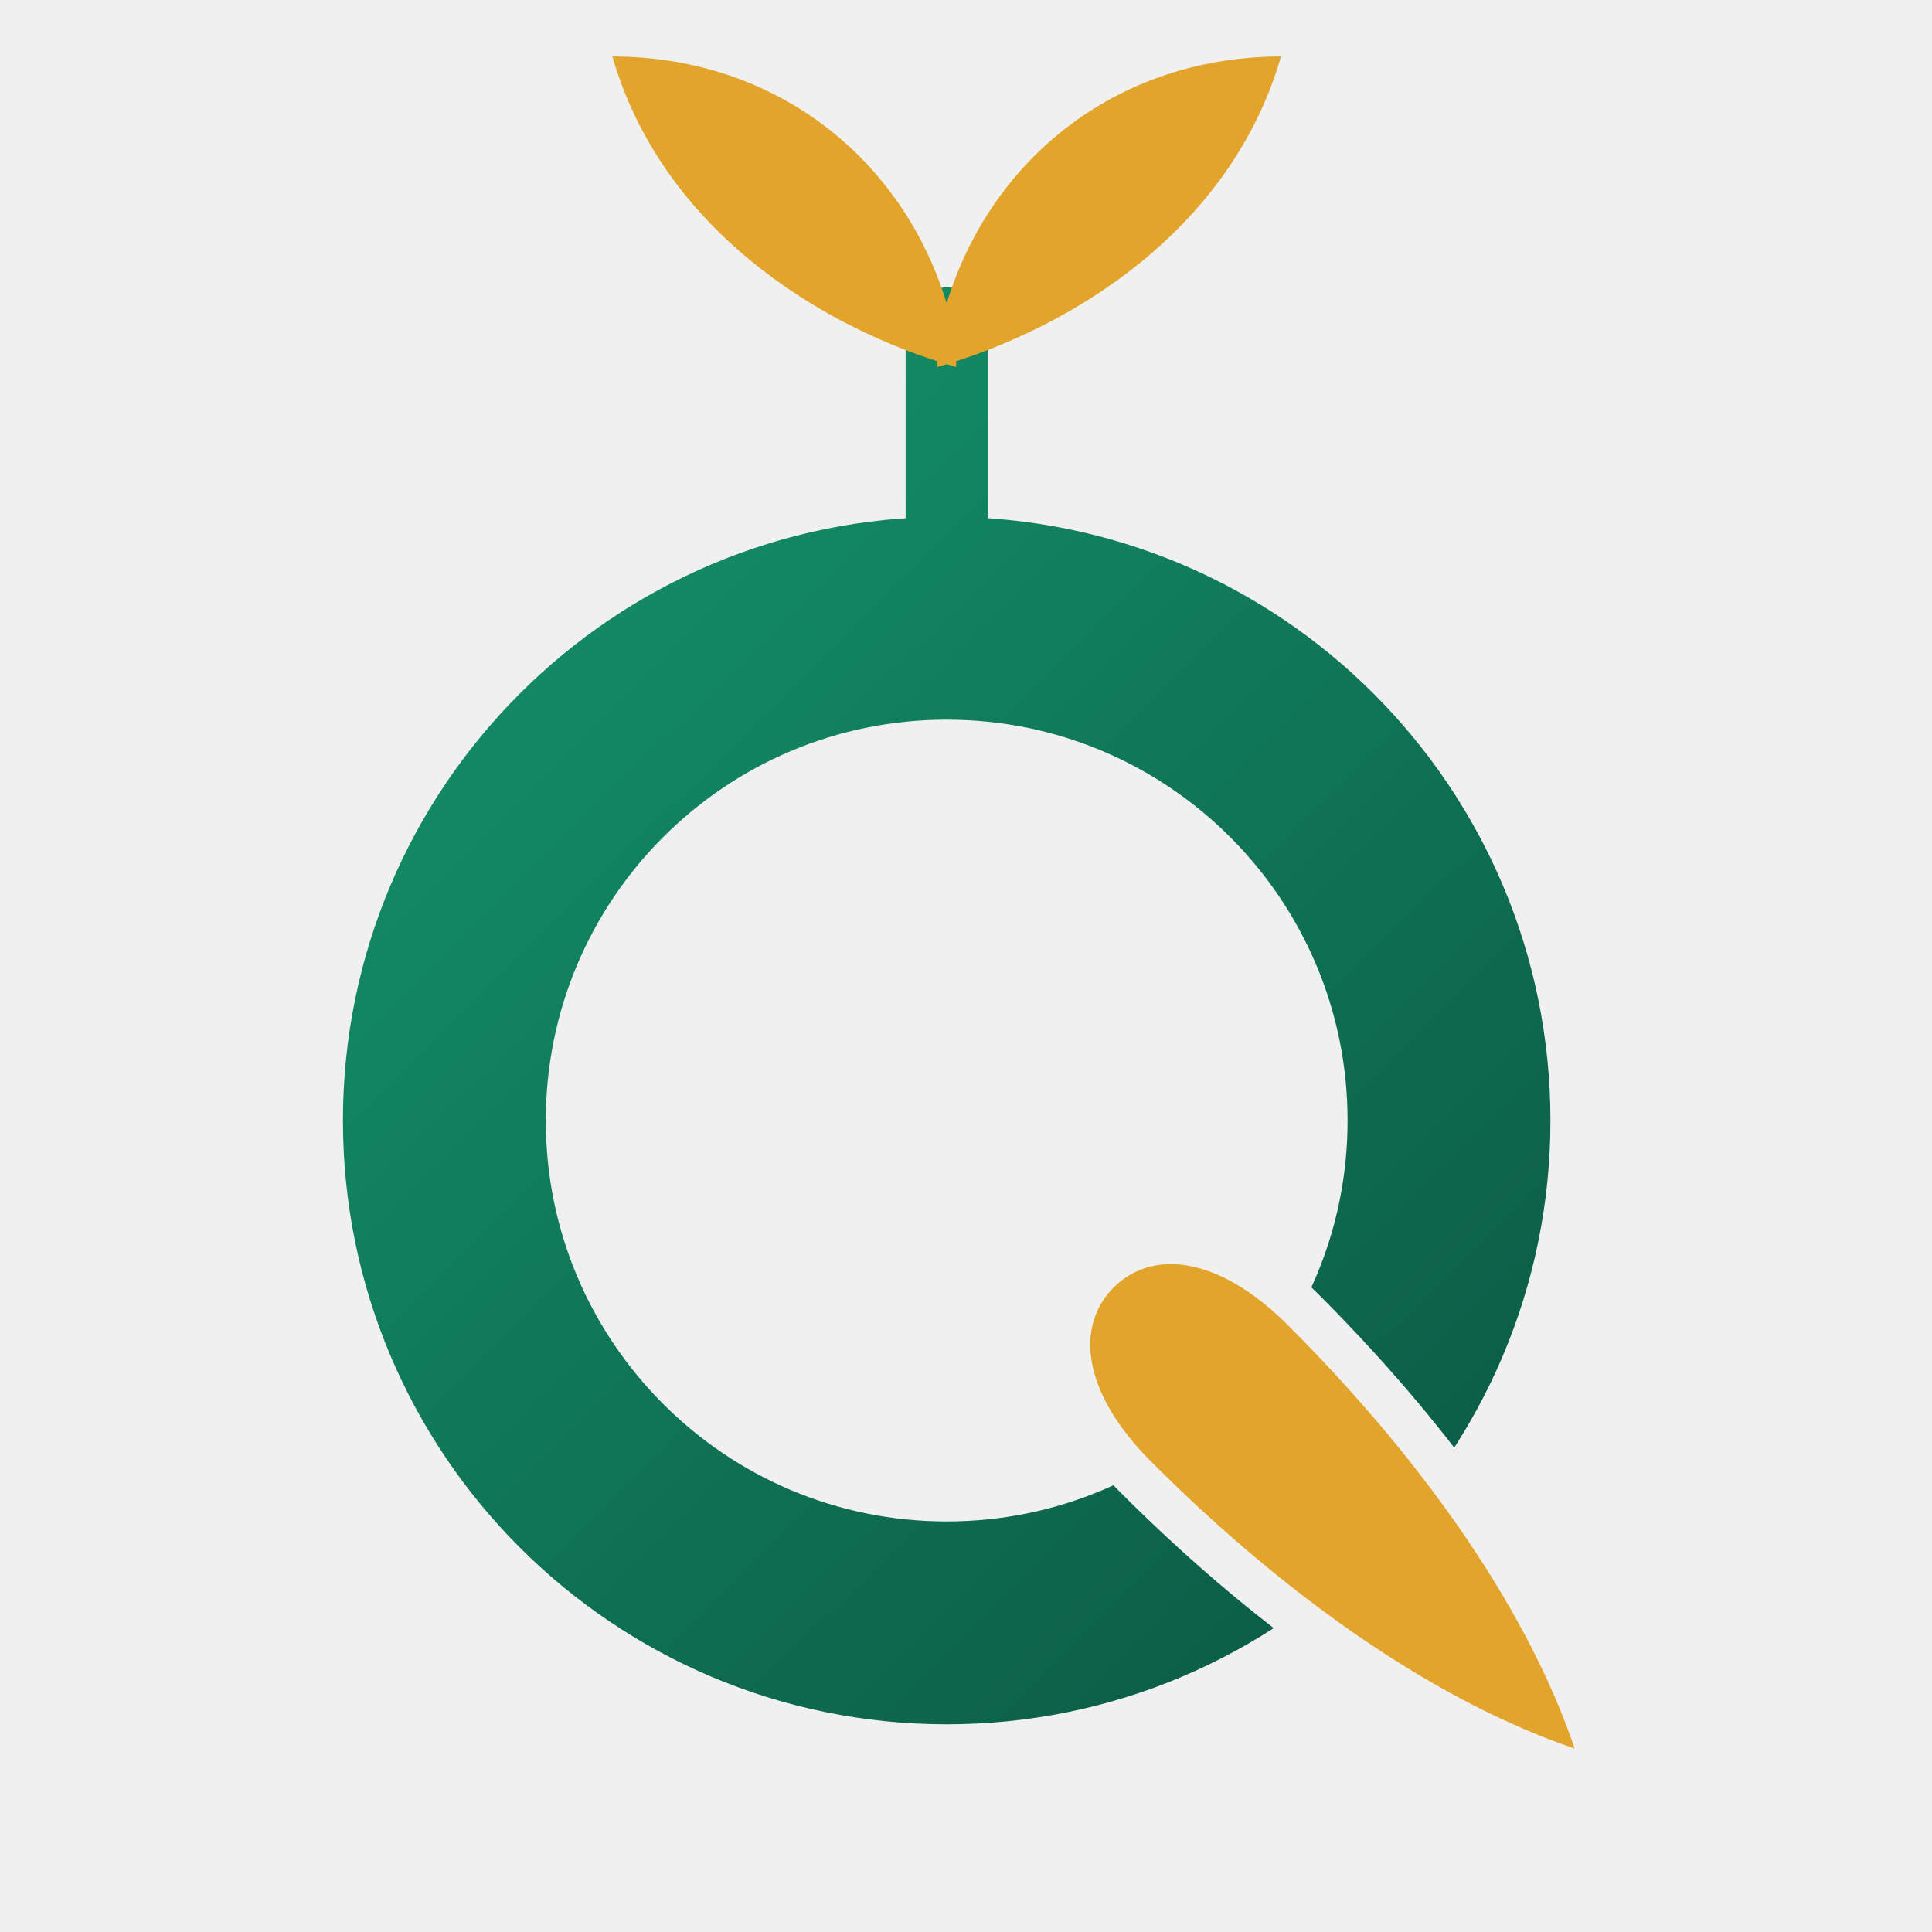
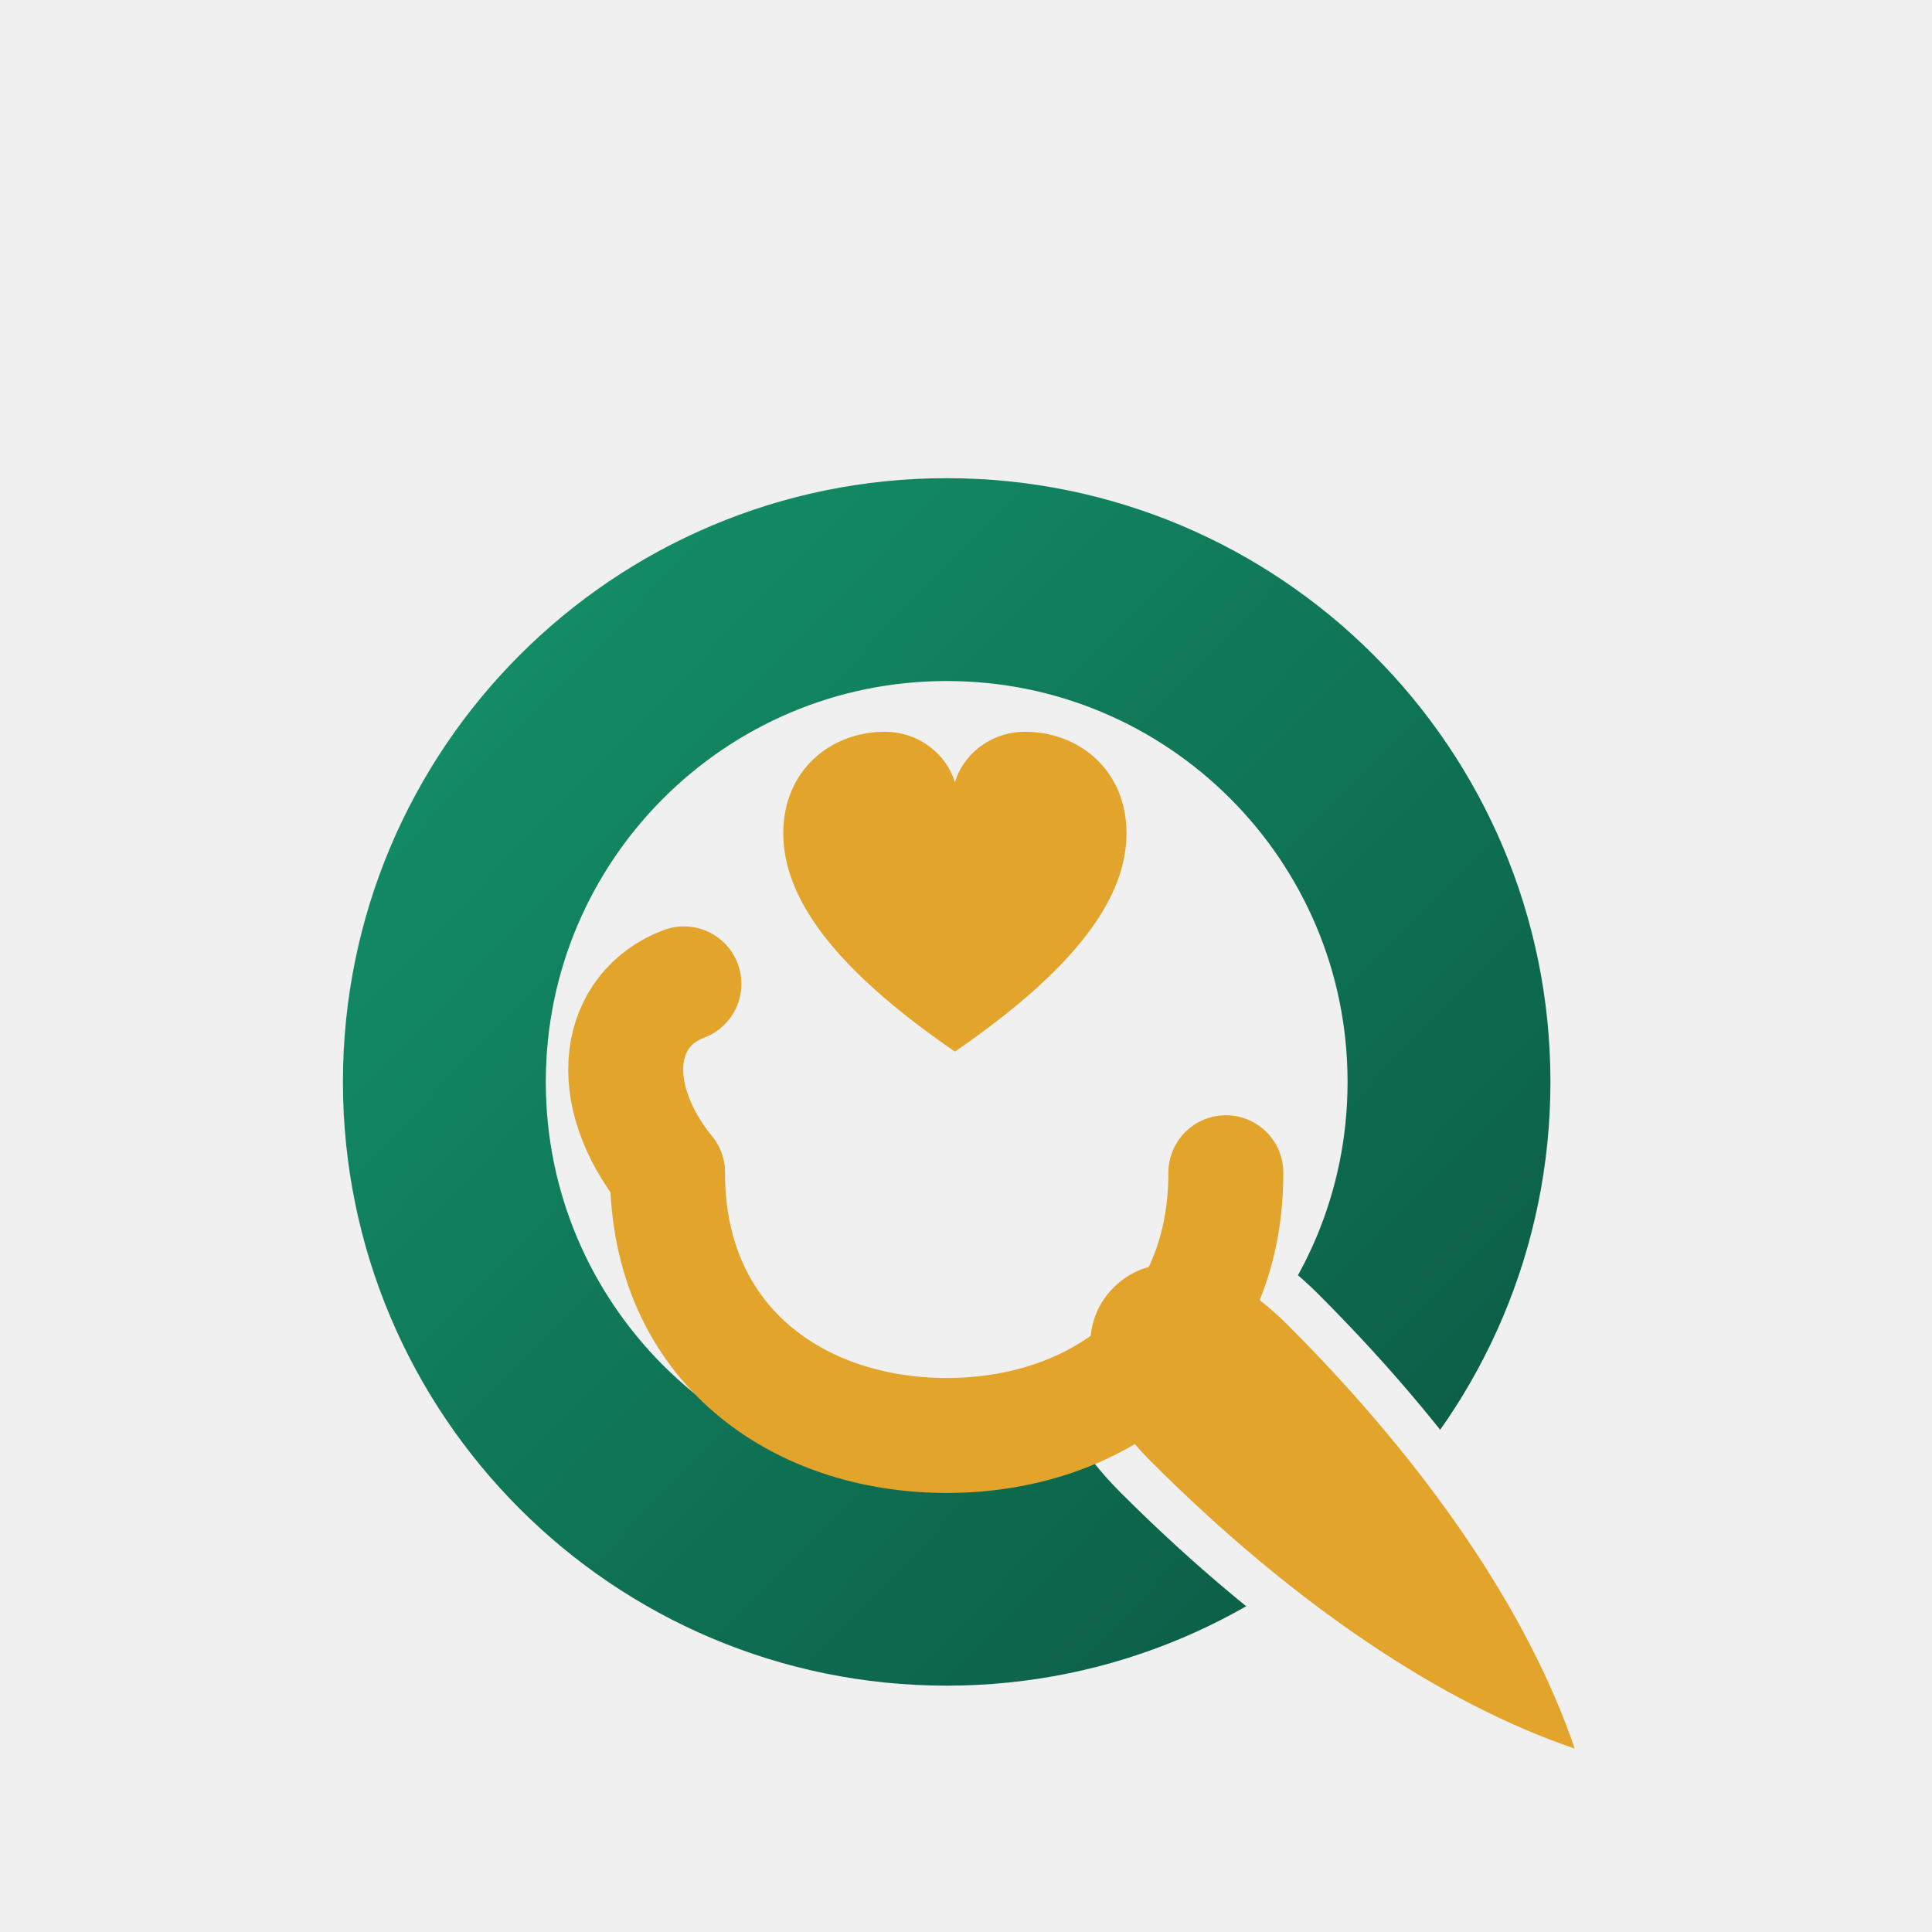
<svg xmlns="http://www.w3.org/2000/svg" viewBox="0 0 200 200" width="200" height="200" role="img">
  <defs>
-     <linearGradient id="gm1" x1="24" y1="34" x2="168" y2="180" gradientUnits="userSpaceOnUse">
+     <linearGradient id="gm1" x1="24" y1="40" x2="168" y2="180" gradientUnits="userSpaceOnUse">
      <stop offset="0" stop-color="#159A6F" />
      <stop offset="1" stop-color="#0A5440" />
    </linearGradient>
    <mask id="mm1" maskUnits="userSpaceOnUse" x="-20" y="-20" width="240" height="240">
      <rect x="-20" y="-20" width="240" height="240" fill="#fff" />
      <g transform="matrix(0.70711 0.70711 0.70711 -0.70711 124 140)">
        <path d="M58,0 C45,6.4 27,10 6,10 C-4.2,10 -9.5,5.6 -9.5,0 C-9.5,-5.6 -4.2,-10 6,-10 C27,-10 45,-6.4 58,0 Z" fill="#000" stroke="#000" stroke-width="9" stroke-linejoin="round" />
      </g>
    </mask>
  </defs>
  <g transform="translate(-2 0)">
-     <circle cx="100" cy="116" r="52" fill="none" stroke="url(#gm1)" stroke-width="21" mask="url(#mm1)" />
-     <path d="M100,60 C100,48 100,42 100,34" stroke="url(#gm1)" stroke-width="8.5" stroke-linecap="round" fill="none" />
-     <g transform="translate(99 38) rotate(4) scale(1.28)">
-       <path d="M0,0 C11,-4 23,-13 26,-27 C12,-26 2,-16 0,-3 Z" fill="#E3A42B" />
-     </g>
-     <g transform="translate(101 38) rotate(-4) scale(-1.28 1.28)">
-       <path d="M0,0 C11,-4 23,-13 26,-27 C12,-26 2,-16 0,-3 Z" fill="#E3A42B" />
+     <circle cx="100" cy="112" r="52" fill="none" stroke="url(#gm1)" stroke-width="21" mask="url(#mm1)" />
+     <g transform="translate(100 118) scale(0.85) translate(-100 -118)">
+       <path d="M66,122 C66,143 82,154 100,154 C118,154 134,143 134,122" fill="none" stroke="#E3A42B" stroke-width="14" stroke-linecap="round" />
+       <path d="M66,122 C58,112 60,102 68,99" fill="none" stroke="#E3A42B" stroke-width="14" stroke-linecap="round" />
+       <g transform="translate(101 93) scale(0.95)">
+         <path d="M0,15 C-16,4 -22,-5 -22,-13 C-22,-21 -16,-26 -9,-26 C-4.5,-26 -1,-23 0,-19.5 C1,-23 4.5,-26 9,-26 C16,-26 22,-21 22,-13 C22,-5 16,4 0,15 Z" fill="#E3A42B" />
+       </g>
    </g>
    <g transform="matrix(0.70711 0.70711 0.70711 -0.70711 124 140)">
      <path d="M58,0 C45,6.4 27,10 6,10 C-4.2,10 -9.5,5.6 -9.5,0 C-9.5,-5.6 -4.2,-10 6,-10 C27,-10 45,-6.4 58,0 Z" fill="#E3A42B" />
    </g>
  </g>
</svg>
